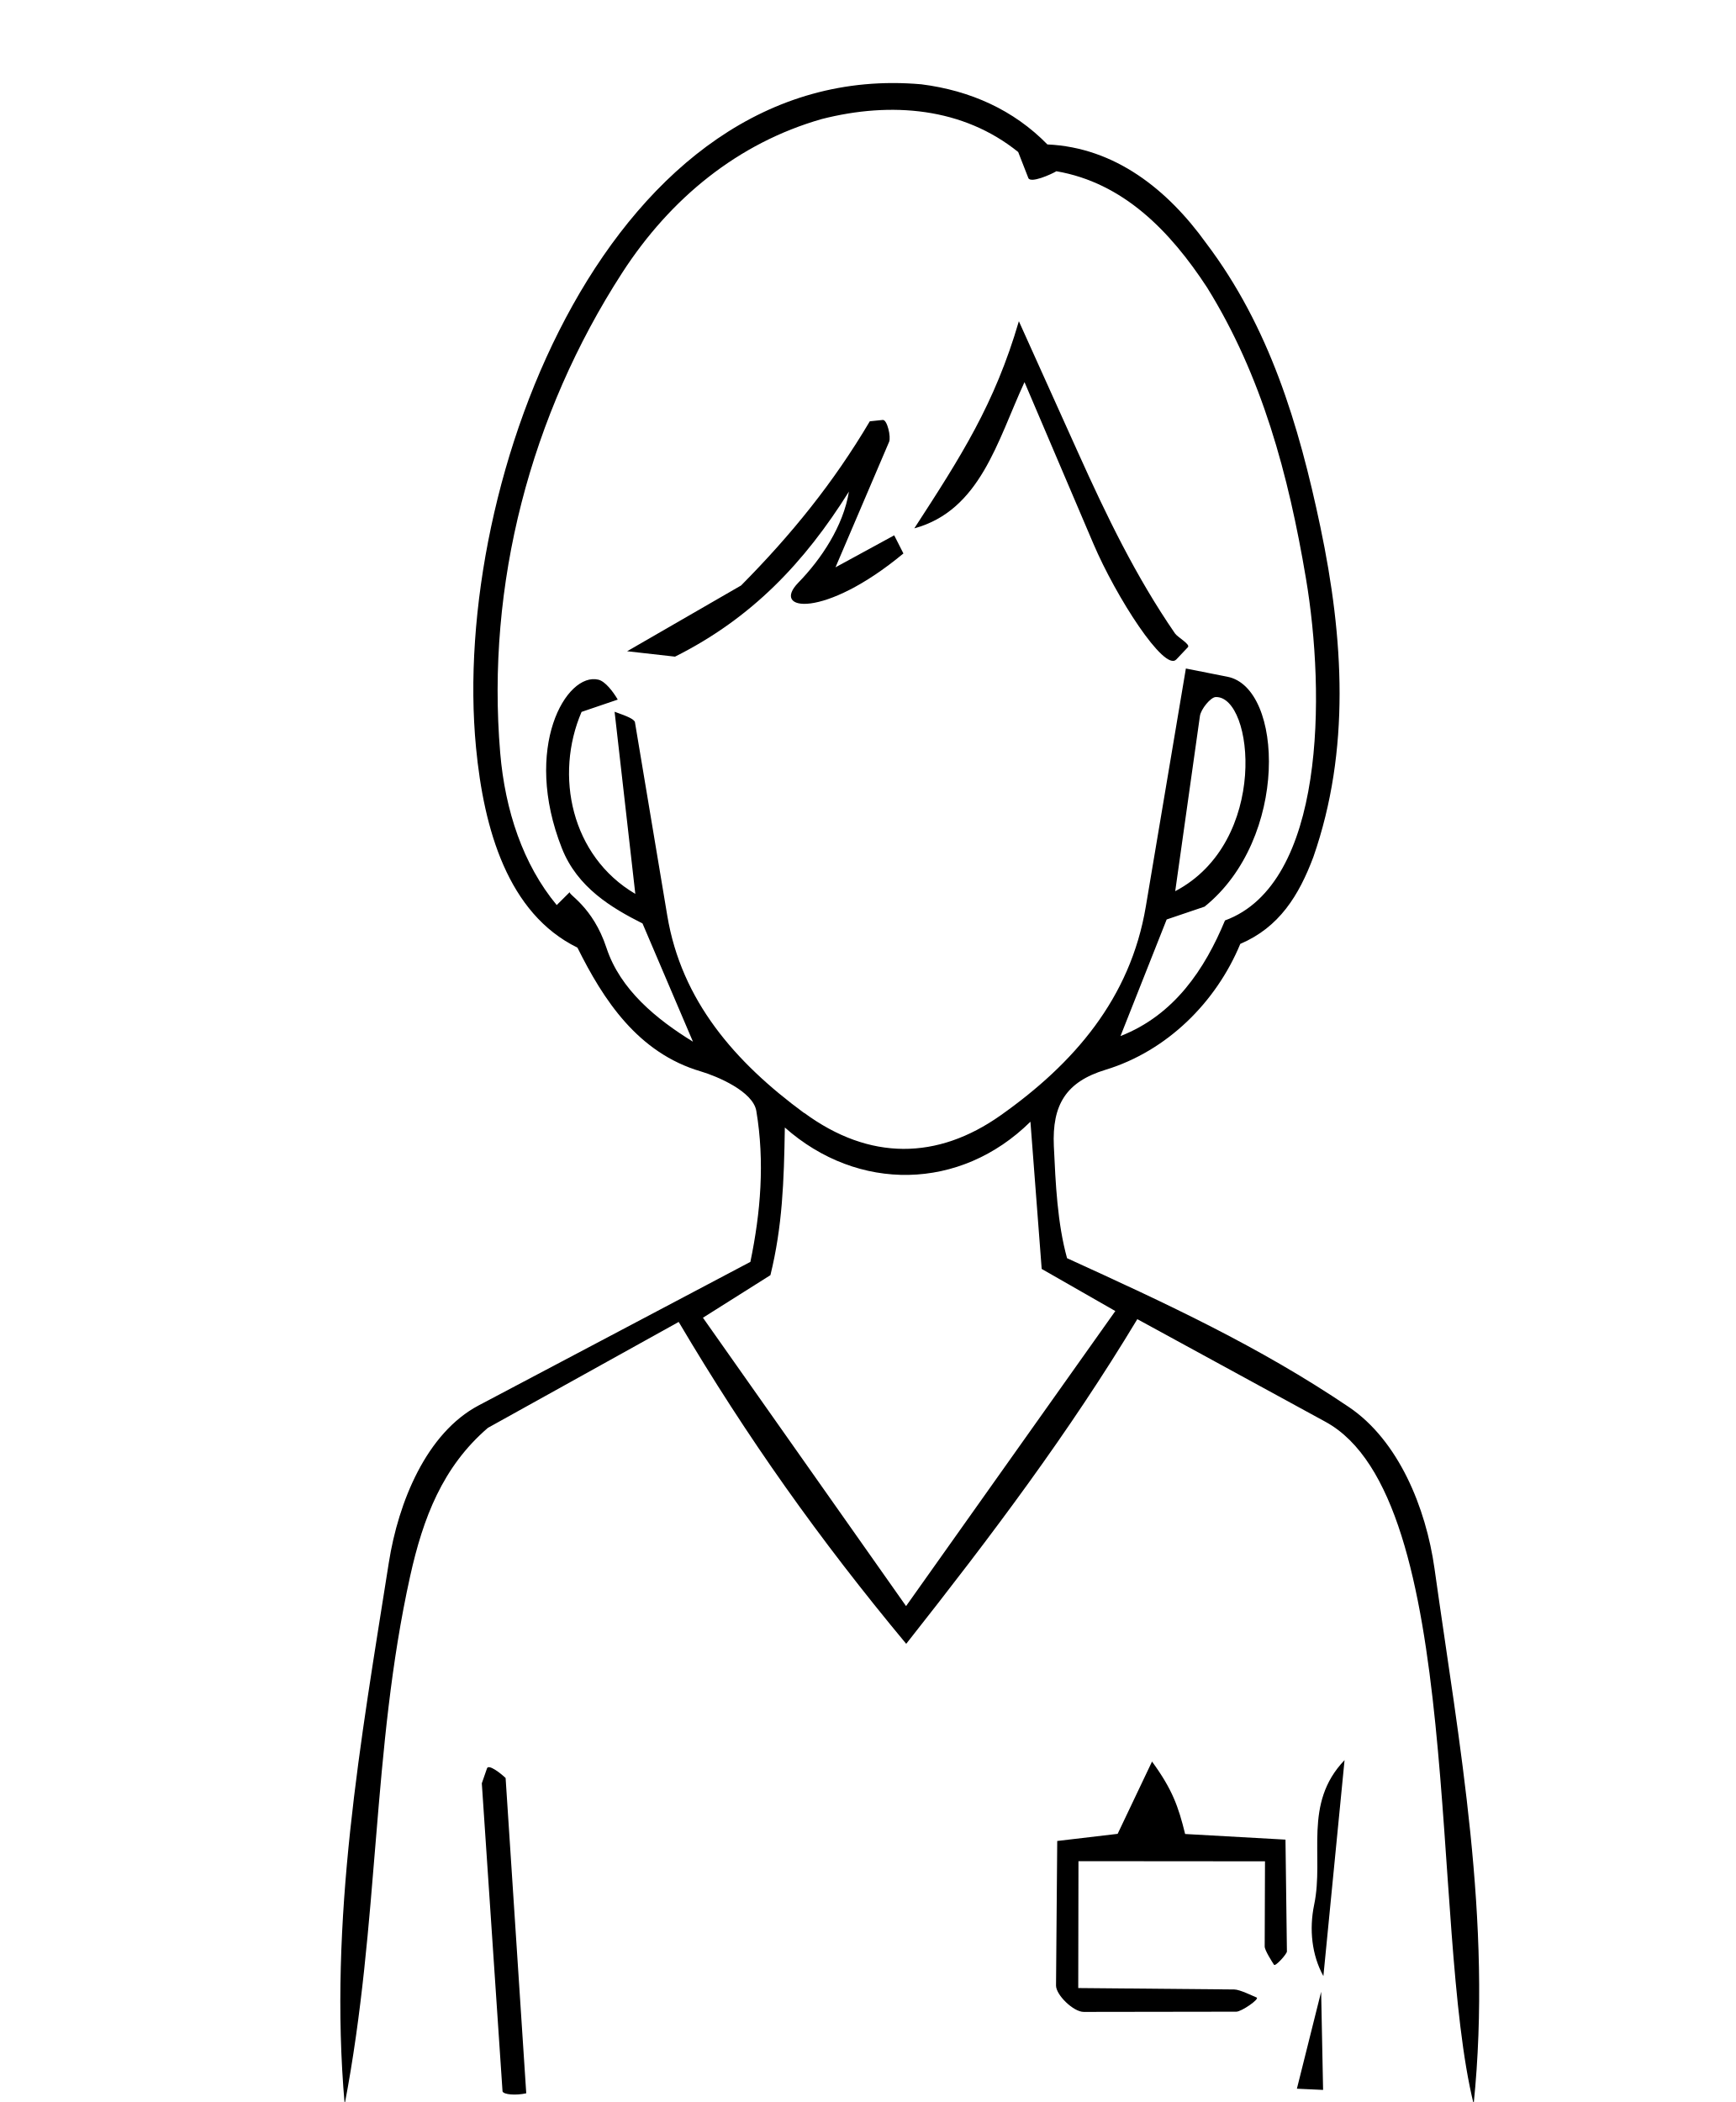
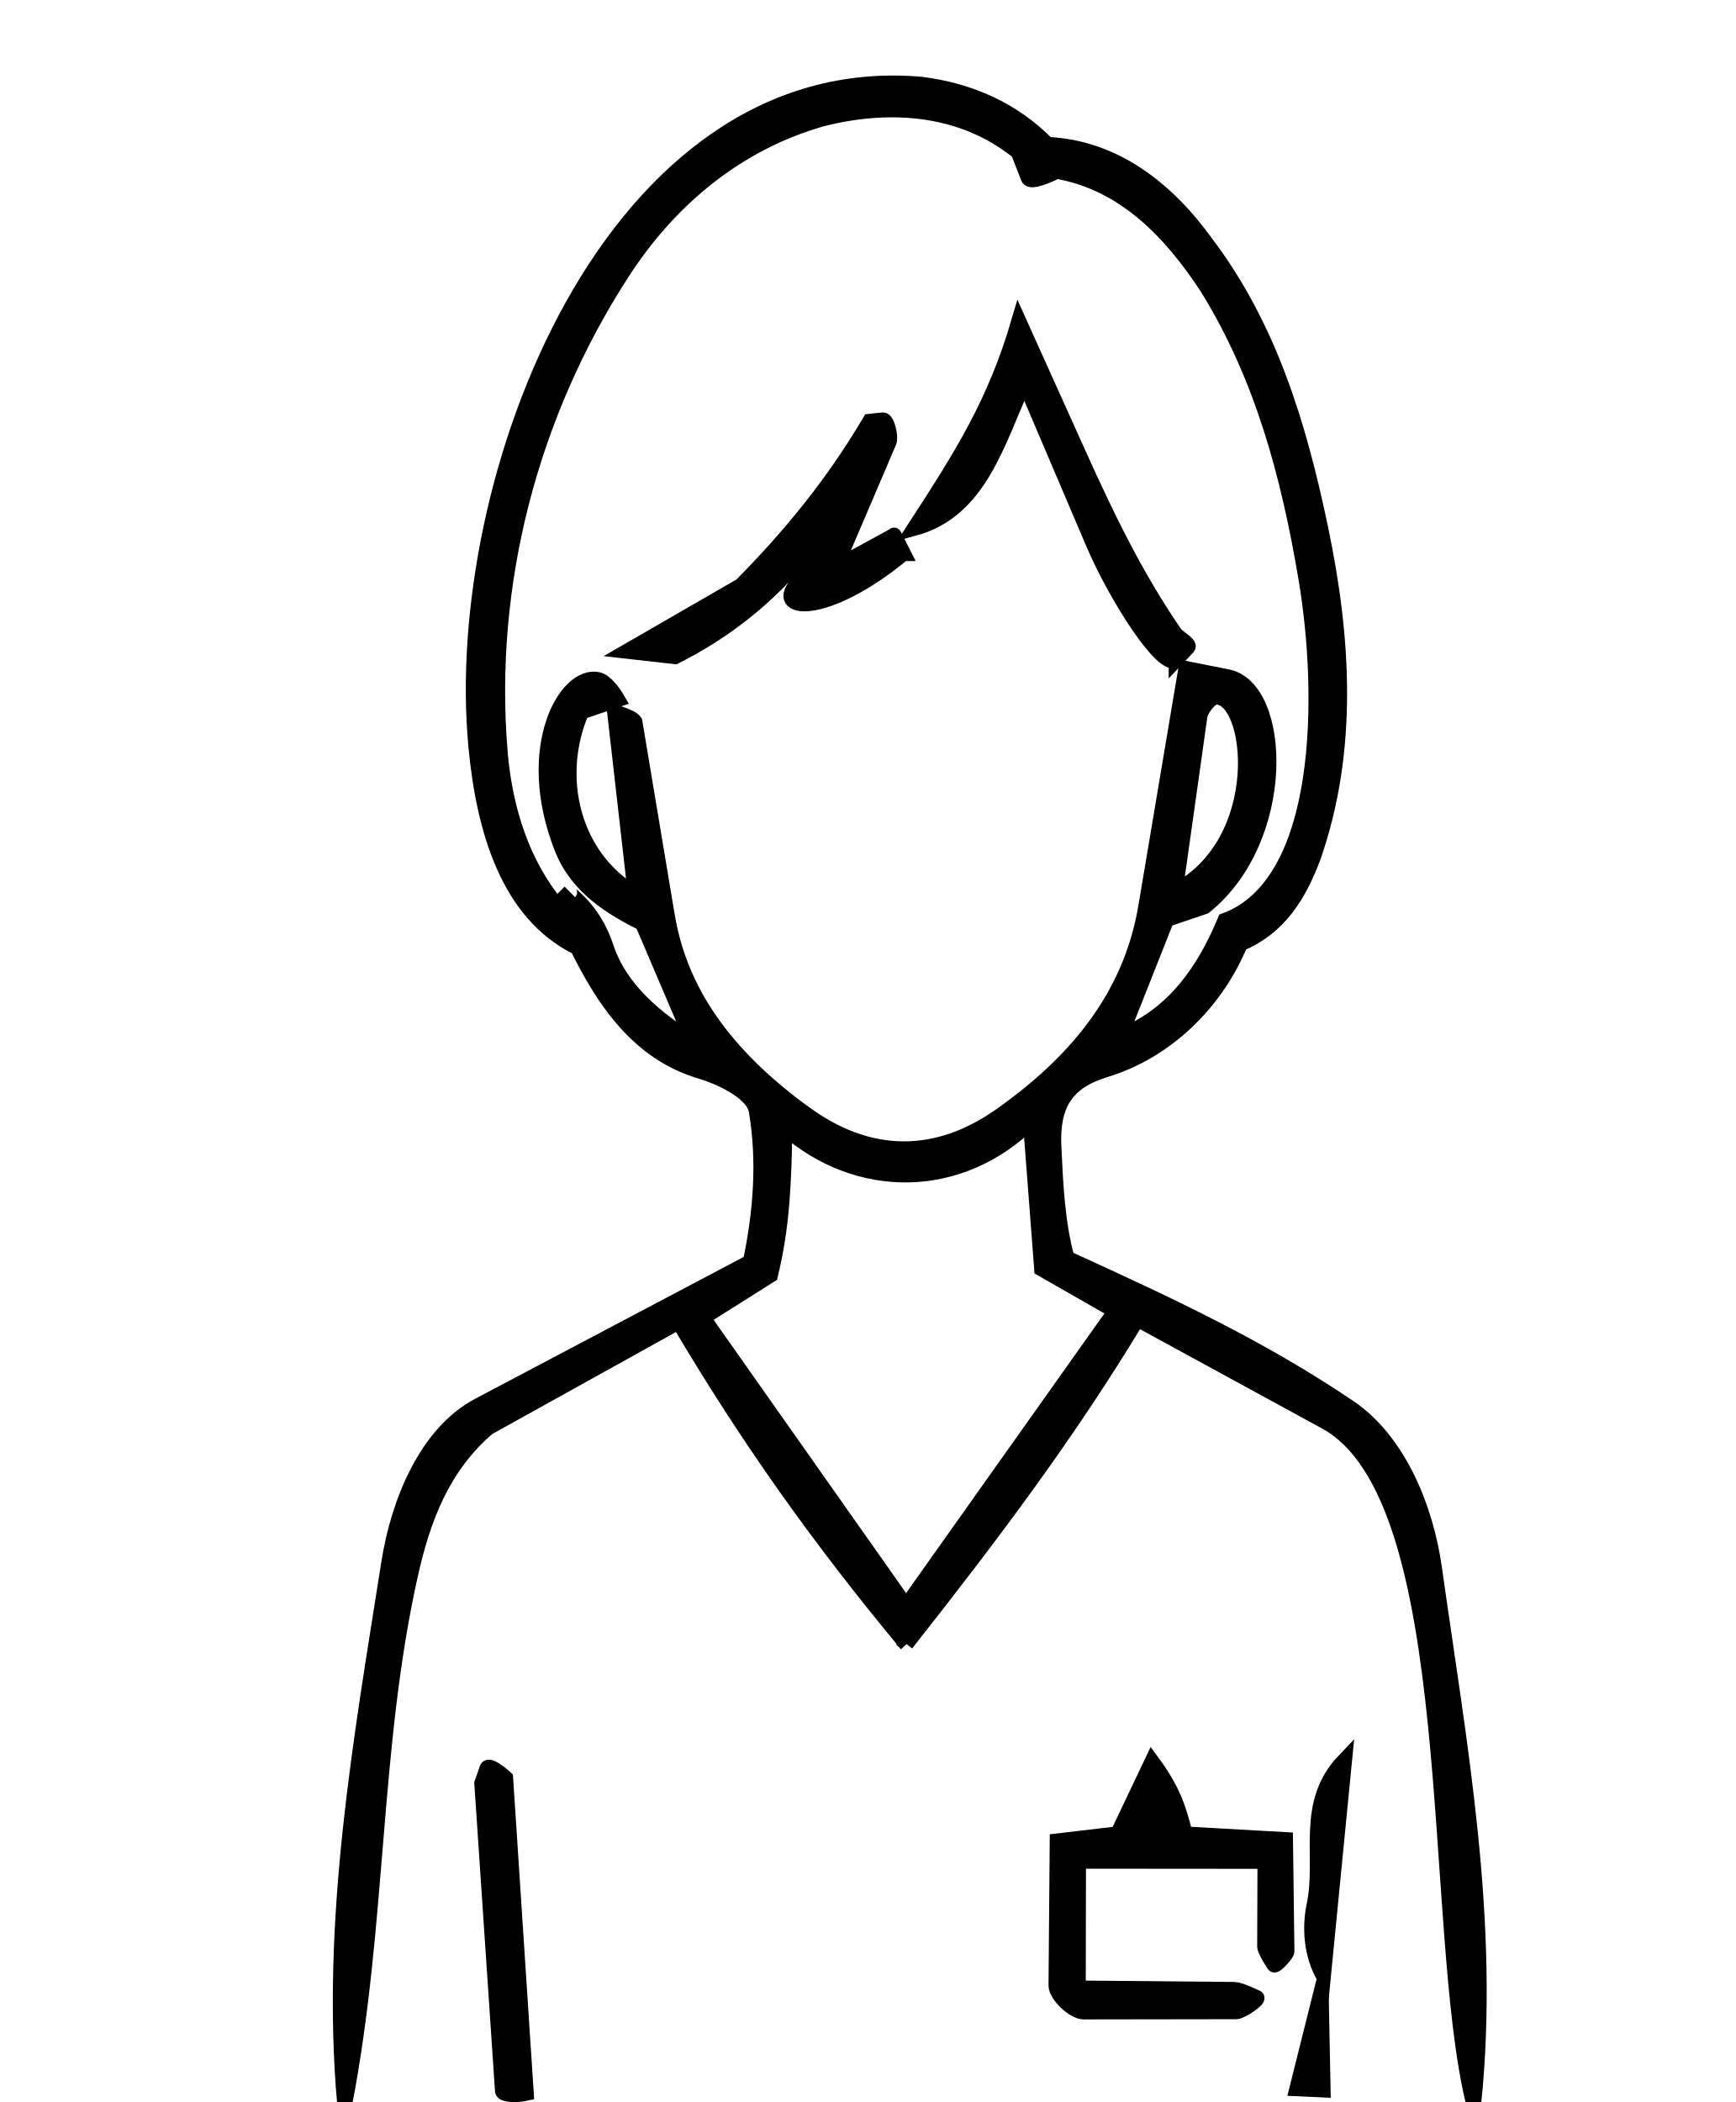
<svg xmlns="http://www.w3.org/2000/svg" id="_レイヤー_1" data-name="レイヤー 1" viewBox="0 0 231.24 280">
-   <path d="M120.74,218.98c-11.6-13.95-21.19-27.45-30.32-42.89l-25.42,14.11c-6.03,5.18-8.64,12-10.36,19.77-5.11,23.08-4.08,46.11-8.72,70.33-2.16-24.57,2.15-48.45,5.88-72.14,1.27-8.08,5.01-17.27,11.97-20.95l36.2-19.12c1.37-6.59,1.93-13.32.79-20.11-.44-2.61-5.23-4.62-7.39-5.26-8.38-2.46-12.98-9.52-16.44-16.49-9.29-4.55-12.47-15.81-13.51-26.63-3.46-35.77,18.05-92,59.33-88.37,6.54.83,12.3,3.42,16.79,8.01,9.02.41,16.03,6.03,21.15,13.15,8.41,11.12,12.34,24.11,15.22,37.81,3.11,14.79,4.02,29.71-.93,43.94-1.93,5.15-4.56,9.39-9.74,11.59-3.22,7.78-9.77,14.28-17.95,16.77-5.26,1.6-7.14,4.65-6.89,10.18.23,4.98.47,10.27,1.76,14.92,13.37,6.1,25.55,11.73,37.55,19.83,6.62,4.47,10.26,13.41,11.4,21.49,3.28,23.4,7.73,46.83,5.22,71.35-5.87-23.79-1.14-80.73-19.73-90.87l-25.08-13.68c-9.16,15.21-19.3,28.68-30.79,43.25ZM107.15,148.25c8.7,6.39,17.74,6.27,26.16.32,9.74-6.88,17.28-15.55,19.34-27.8l5.34-31.72,5.55,1.1c7.46,1.48,8.19,21.58-3.06,30.62l-5.05,1.71-6.15,15.53c7.19-2.81,11.24-8.94,13.92-15.4,13.33-4.88,13.4-30.1,10.78-45.59-2.32-13.77-5.85-26.95-13.17-38.73-4.93-7.54-11.18-13.95-20.07-15.48-.68.41-3.45,1.65-3.74.9l-1.35-3.46c-7.34-5.92-16.89-6.76-26.18-4.39-11.12,3.18-20.14,10.52-26.58,20.48-12.21,18.88-18.14,41.51-16.25,63.95.65,7.68,3.05,14.87,7.53,20.27l1.75-1.74c-.32.31,3.05,1.89,4.88,7.45s6.66,9.5,11.52,12.49l-6.72-15.75c-4.13-2.08-8.68-4.79-10.74-10.01-5.3-13.41.59-23.51,4.87-22.46.89.22,1.93,1.55,2.57,2.65l-4.82,1.64c-3.63,8.44-1.39,19.22,7.16,24.24l-2.76-24.26c1.98.7,2.45.96,2.7,1.33l4.32,25.84c1.89,11.32,9.01,19.5,18.23,26.28ZM156.57,118.71c12.54-6.58,10.46-25.99,5.4-25.86-.69.02-1.98,1.62-2.11,2.53l-3.29,23.33ZM120.72,213.93l27.87-39.29-9.81-5.61-1.5-19.61c-9.35,9.23-22.98,9.4-32.72.77-.11,7.25-.33,13.18-1.92,19.67l-8.99,5.67,27.06,38.41Z" />
-   <path d="M143.65,264.82l20.78.19c.75,0,2.52.89,2.98,1.07s-2.01,1.89-2.7,1.89l-20.33.03c-1.37,0-3.7-2.26-3.69-3.52l.16-19.25,8.05-.95,4.58-9.63c2.7,3.7,3.51,5.98,4.41,9.65l13.37.75.19,14.9c0,.33-1.54,2.05-1.72,1.77-.27-.42-1.25-1.94-1.24-2.44l.04-11.34-24.85-.02-.03,16.91Z" />
-   <path d="M70.11,278.84c-1.4.31-2.99.18-3.16-.25l-2.76-41.04.69-1.99c.21-.61,1.83.66,2.48,1.28l2.75,42Z" />
-   <path d="M176.31,263.23c-1.55-2.81-1.91-6.24-1.23-9.51,1.36-6.51-1.52-13.46,4.05-19.26l-2.82,28.77Z" />
-   <polygon points="176.27 278.39 172.78 278.23 176.01 265.32 176.27 278.39" />
-   <path d="M120.35,73.73c-10.54,8.75-17.7,7.68-13.99,3.88,3.06-3.14,6-7.55,6.74-12.13-5.92,9.45-12.93,16.86-23.17,21.99l-6.38-.72,15.18-8.76c6.67-6.73,12.3-13.67,17.15-21.87l1.73-.18c.59-.06,1.12,2.28.84,2.92l-7.14,16.71,7.82-4.26c-.14-.28.65,1.27,1.23,2.42Z" />
-   <path d="M156.7,87.85c-1.57,1.67-7.99-8.28-11.04-15.44l-9.17-21.51c-3.63,7.87-5.89,17.08-14.68,19.48,6.25-9.63,10.7-16.55,13.93-27.59l7.91,17.55c3.8,8.44,7.68,16.47,12.89,24.04.35.51,2.08,1.45,1.72,1.83l-1.56,1.65Z" />
+   <defs>
+     <style>
+       .cls-1 {
+         stroke: #000;
+         stroke-miterlimit: 10;
+         stroke-width: 2px;
+       }
+     </style>
+   </defs>
+   <path class="cls-1" d="M120.74,218.98c-11.6-13.95-21.19-27.45-30.32-42.89l-25.42,14.11c-6.03,5.18-8.64,12-10.36,19.77-5.11,23.08-4.08,46.11-8.72,70.33-2.16-24.57,2.15-48.45,5.88-72.14,1.27-8.08,5.01-17.27,11.97-20.95l36.2-19.12c1.37-6.59,1.93-13.32.79-20.11-.44-2.61-5.23-4.62-7.39-5.26-8.38-2.46-12.98-9.52-16.44-16.49-9.29-4.55-12.47-15.81-13.51-26.63-3.46-35.77,18.05-92,59.33-88.37,6.54.83,12.3,3.42,16.79,8.01,9.02.41,16.03,6.03,21.15,13.15,8.41,11.12,12.34,24.11,15.22,37.81,3.11,14.79,4.02,29.71-.93,43.94-1.93,5.15-4.56,9.39-9.74,11.59-3.22,7.78-9.77,14.28-17.95,16.77-5.26,1.6-7.14,4.65-6.89,10.18.23,4.98.47,10.27,1.76,14.92,13.37,6.1,25.55,11.73,37.55,19.83,6.62,4.47,10.26,13.41,11.4,21.49,3.28,23.4,7.73,46.83,5.22,71.35-5.87-23.79-1.14-80.73-19.73-90.87l-25.08-13.68c-9.16,15.21-19.3,28.68-30.79,43.25ZM107.15,148.25c8.7,6.39,17.74,6.27,26.16.32,9.74-6.88,17.28-15.55,19.34-27.8l5.34-31.72,5.55,1.1c7.46,1.48,8.19,21.58-3.06,30.62l-5.05,1.71-6.15,15.53c7.19-2.81,11.24-8.94,13.92-15.4,13.33-4.88,13.4-30.1,10.78-45.59-2.32-13.77-5.85-26.95-13.17-38.73-4.93-7.54-11.18-13.95-20.07-15.48-.68.41-3.45,1.65-3.74.9l-1.35-3.46c-7.34-5.92-16.89-6.76-26.18-4.39-11.12,3.18-20.14,10.52-26.58,20.48-12.21,18.88-18.14,41.51-16.25,63.95.65,7.68,3.05,14.87,7.53,20.27l1.75-1.74c-.32.31,3.05,1.89,4.88,7.45,1.81,5.49,6.66,9.5,11.52,12.49l-6.72-15.75c-4.13-2.08-8.68-4.79-10.74-10.01-5.3-13.41.59-23.51,4.87-22.46.89.22,1.93,1.55,2.57,2.65l-4.82,1.64c-3.63,8.44-1.39,19.22,7.16,24.24l-2.76-24.26c1.98.7,2.45.96,2.7,1.33l4.32,25.84c1.89,11.32,9.01,19.5,18.23,26.28ZM156.57,118.71c12.54-6.58,10.46-25.99,5.4-25.86-.69.02-1.98,1.62-2.11,2.53l-3.29,23.33ZM120.72,213.93l27.87-39.29-9.81-5.61-1.5-19.61c-9.35,9.23-22.98,9.4-32.72.77-.11,7.25-.33,13.18-1.92,19.67l-8.99,5.67,27.06,38.41Z" />
+   <path class="cls-1" d="M143.65,264.82l20.78.19c.75,0,2.52.89,2.98,1.07s-2.01,1.89-2.7,1.89l-20.33.03c-1.37,0-3.7-2.26-3.69-3.52l.16-19.25,8.05-.95,4.58-9.63c2.7,3.7,3.51,5.98,4.41,9.65l13.37.75.19,14.9c0,.33-1.54,2.05-1.72,1.77-.27-.42-1.25-1.94-1.24-2.44l.04-11.34-24.85-.02-.03,16.91Z" />
+   <path class="cls-1" d="M70.11,278.84c-1.4.31-2.99.18-3.16-.25l-2.76-41.04.69-1.99c.21-.61,1.83.66,2.48,1.28l2.75,42Z" />
+   <path class="cls-1" d="M176.31,263.23c-1.55-2.81-1.91-6.24-1.23-9.51,1.36-6.51-1.52-13.46,4.05-19.26l-2.82,28.77Z" />
+   <polygon class="cls-1" points="176.27 278.39 172.78 278.23 176.01 265.32 176.27 278.39" />
+   <path class="cls-1" d="M120.35,73.73c-10.54,8.75-17.7,7.68-13.99,3.88,3.06-3.14,6-7.55,6.74-12.13-5.92,9.45-12.93,16.86-23.17,21.99l-6.38-.72,15.18-8.76c6.67-6.73,12.3-13.67,17.15-21.87l1.73-.18c.59-.06,1.12,2.28.84,2.92l-7.14,16.71,7.82-4.26c-.14-.28.65,1.27,1.23,2.42Z" />
+   <path class="cls-1" d="M156.7,87.85c-1.57,1.67-7.99-8.28-11.04-15.44l-9.17-21.51c-3.63,7.87-5.89,17.08-14.68,19.48,6.25-9.63,10.7-16.55,13.93-27.59l7.91,17.55c3.8,8.44,7.68,16.47,12.89,24.04.35.51,2.08,1.45,1.72,1.83l-1.56,1.65Z" />
</svg>
